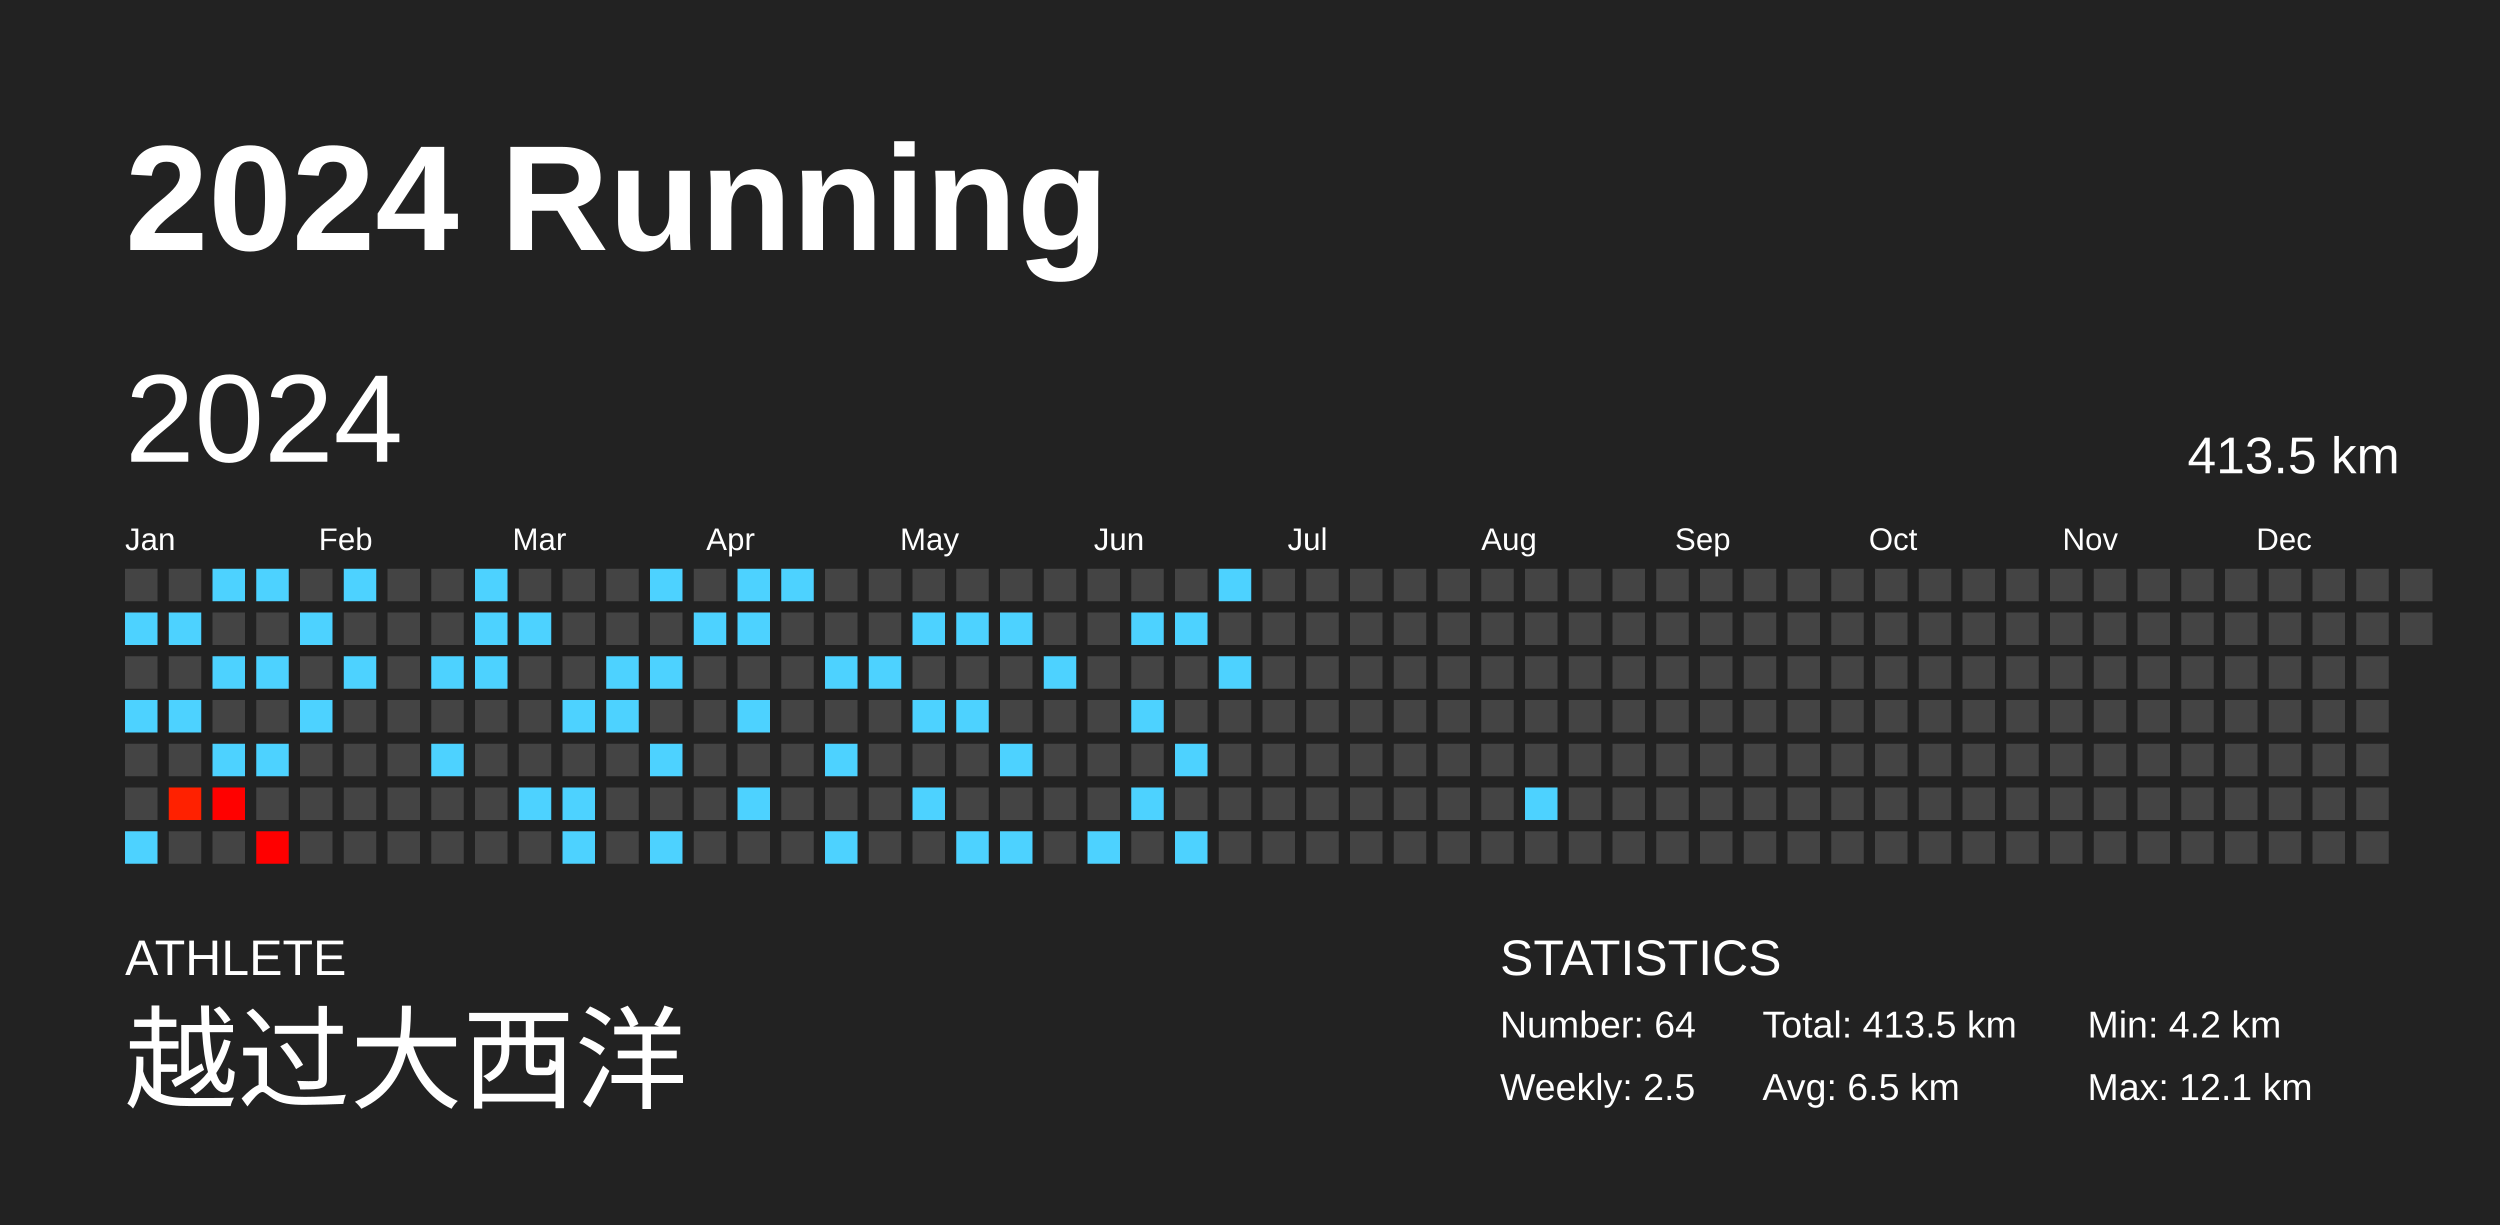
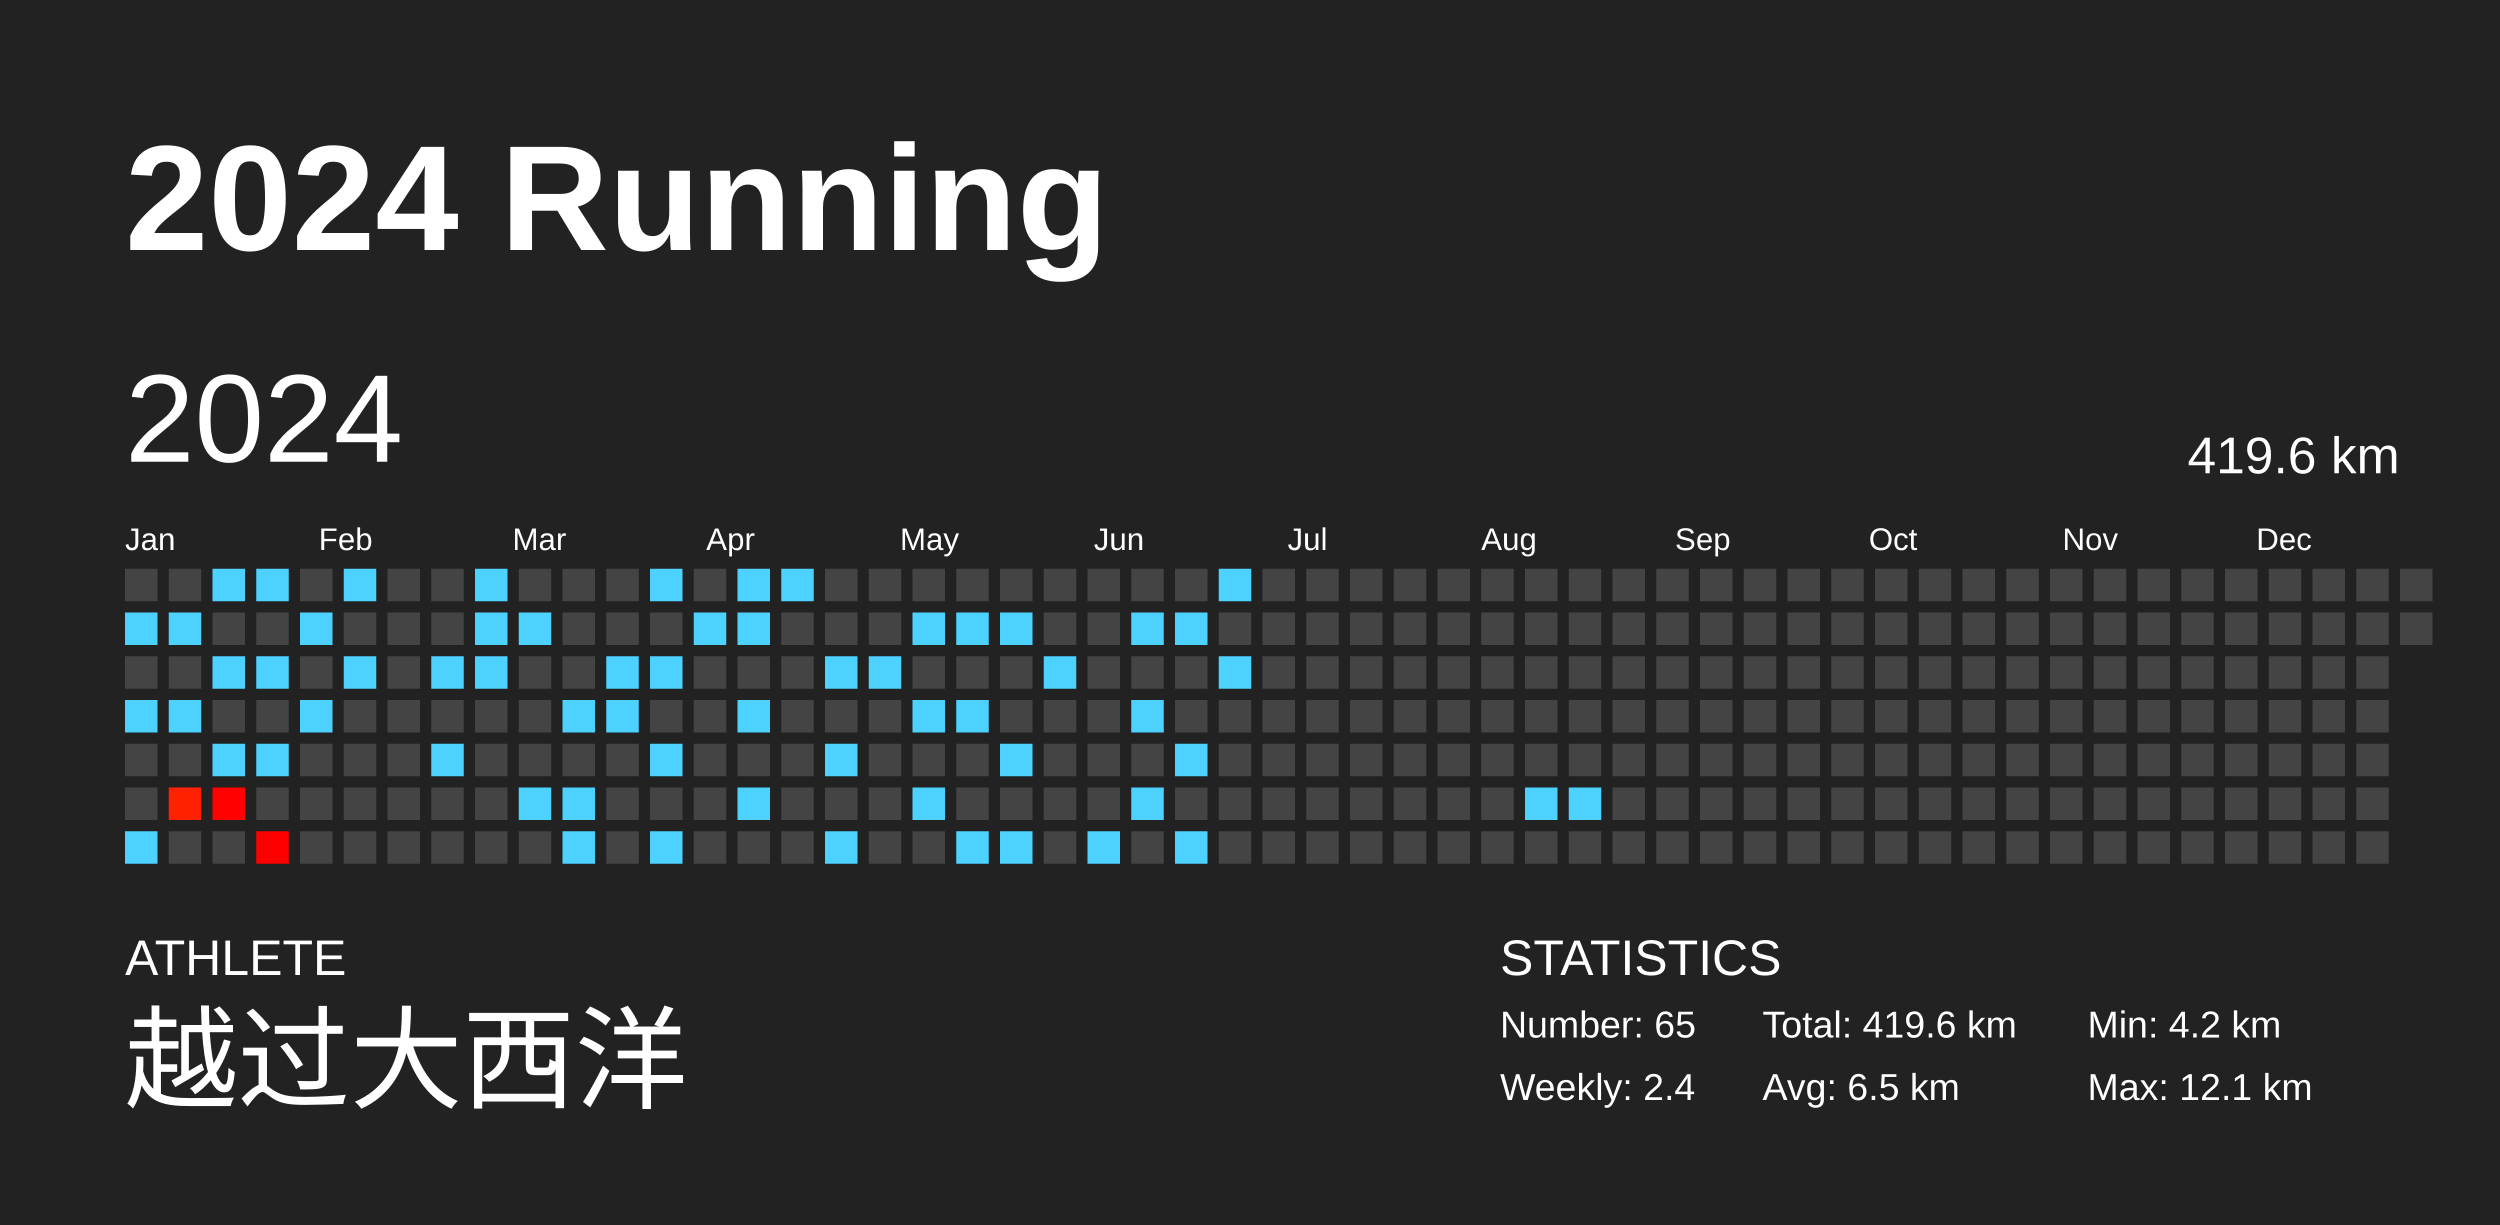
<svg xmlns="http://www.w3.org/2000/svg" baseProfile="full" height="98mm" version="1.1" viewBox="0,0,200,98" width="200mm">
  <defs />
  <rect fill="#222222" height="98" width="200" x="0" y="0" />
  <text fill="#FFFFFF" style="font-size:12px; font-family:Arial; font-weight:bold;" x="10" y="20">2024 Running</text>
  <text fill="#FFFFFF" style="font-size:4px; font-family:Arial" x="10" y="78">ATHLETE</text>
  <text fill="#FFFFFF" style="font-size:9px; font-family:Arial" x="10" y="88">越过大西洋</text>
  <text fill="#FFFFFF" style="font-size:4px; font-family:Arial" x="120" y="78">STATISTICS</text>
-   <text fill="#FFFFFF" style="font-size:3px; font-family:Arial" x="120" y="83">Number: 64</text>
-   <text fill="#FFFFFF" style="font-size:3px; font-family:Arial" x="120" y="88">Weekly: 2.5</text>
-   <text fill="#FFFFFF" style="font-size:3px; font-family:Arial" x="141" y="83">Total: 413.5 km</text>
+   <text fill="#FFFFFF" style="font-size:3px; font-family:Arial" x="120" y="83">Number: 65</text>
+   <text fill="#FFFFFF" style="font-size:3px; font-family:Arial" x="120" y="88">Weekly: 2.4</text>
+   <text fill="#FFFFFF" style="font-size:3px; font-family:Arial" x="141" y="83">Total: 419.6 km</text>
  <text fill="#FFFFFF" style="font-size:3px; font-family:Arial" x="141" y="88">Avg: 6.5 km</text>
  <text fill="#FFFFFF" style="font-size:3px; font-family:Arial" x="167" y="83">Min: 4.2 km</text>
  <text fill="#FFFFFF" style="font-size:3px; font-family:Arial" x="167" y="88">Max: 12.1 km</text>
  <text dominant-baseline="hanging" fill="#FFFFFF" style="font-size:10.0px; font-family:Arial;" x="10" y="30">2024</text>
-   <text dominant-baseline="hanging" fill="#FFFFFF" style="font-size:4.125px; font-family:Arial;" x="175" y="35">413.5 km</text>
+   <text dominant-baseline="hanging" fill="#FFFFFF" style="font-size:4.125px; font-family:Arial;" x="175" y="35">419.6 km</text>
  <text fill="#FFFFFF" style="font-size:2.5px; font-family:Arial" x="10.0" y="44">Jan</text>
  <text fill="#FFFFFF" style="font-size:2.5px; font-family:Arial" x="25.5" y="44">Feb</text>
  <text fill="#FFFFFF" style="font-size:2.5px; font-family:Arial" x="41.0" y="44">Mar</text>
  <text fill="#FFFFFF" style="font-size:2.5px; font-family:Arial" x="56.5" y="44">Apr</text>
  <text fill="#FFFFFF" style="font-size:2.5px; font-family:Arial" x="72.0" y="44">May</text>
  <text fill="#FFFFFF" style="font-size:2.5px; font-family:Arial" x="87.5" y="44">Jun</text>
  <text fill="#FFFFFF" style="font-size:2.5px; font-family:Arial" x="103.0" y="44">Jul</text>
  <text fill="#FFFFFF" style="font-size:2.5px; font-family:Arial" x="118.5" y="44">Aug</text>
  <text fill="#FFFFFF" style="font-size:2.5px; font-family:Arial" x="134.0" y="44">Sep</text>
  <text fill="#FFFFFF" style="font-size:2.5px; font-family:Arial" x="149.5" y="44">Oct</text>
  <text fill="#FFFFFF" style="font-size:2.5px; font-family:Arial" x="165.0" y="44">Nov</text>
  <text fill="#FFFFFF" style="font-size:2.5px; font-family:Arial" x="180.5" y="44">Dec</text>
  <rect fill="#444444" height="2.6" width="2.6" x="10.0" y="45.5" />
  <rect fill="#4dd2ff" height="2.6" width="2.6" x="10.0" y="49.0" />
  <rect fill="#444444" height="2.6" width="2.6" x="10.0" y="52.5" />
  <rect fill="#4dd2ff" height="2.6" width="2.6" x="10.0" y="56.0" />
  <rect fill="#444444" height="2.6" width="2.6" x="10.0" y="59.5" />
  <rect fill="#444444" height="2.6" width="2.6" x="10.0" y="63.0" />
  <rect fill="#4dd2ff" height="2.6" width="2.6" x="10.0" y="66.5" />
  <rect fill="#444444" height="2.6" width="2.6" x="13.5" y="45.5" />
  <rect fill="#4dd2ff" height="2.6" width="2.6" x="13.5" y="49.0" />
  <rect fill="#444444" height="2.6" width="2.6" x="13.5" y="52.5" />
  <rect fill="#4dd2ff" height="2.6" width="2.6" x="13.5" y="56.0" />
  <rect fill="#444444" height="2.6" width="2.6" x="13.5" y="59.5" />
  <rect fill="#ff2100" height="2.6" width="2.6" x="13.5" y="63.0" />
  <rect fill="#444444" height="2.6" width="2.6" x="13.5" y="66.5" />
  <rect fill="#4dd2ff" height="2.6" width="2.6" x="17.0" y="45.5" />
  <rect fill="#444444" height="2.6" width="2.6" x="17.0" y="49.0" />
  <rect fill="#4dd2ff" height="2.6" width="2.6" x="17.0" y="52.5" />
  <rect fill="#444444" height="2.6" width="2.6" x="17.0" y="56.0" />
  <rect fill="#4dd2ff" height="2.6" width="2.6" x="17.0" y="59.5" />
  <rect fill="#ff0100" height="2.6" width="2.6" x="17.0" y="63.0" />
  <rect fill="#444444" height="2.6" width="2.6" x="17.0" y="66.5" />
  <rect fill="#4dd2ff" height="2.6" width="2.6" x="20.5" y="45.5" />
  <rect fill="#444444" height="2.6" width="2.6" x="20.5" y="49.0" />
  <rect fill="#4dd2ff" height="2.6" width="2.6" x="20.5" y="52.5" />
  <rect fill="#444444" height="2.6" width="2.6" x="20.5" y="56.0" />
  <rect fill="#4dd2ff" height="2.6" width="2.6" x="20.5" y="59.5" />
  <rect fill="#444444" height="2.6" width="2.6" x="20.5" y="63.0" />
  <rect fill="#ff0000" height="2.6" width="2.6" x="20.5" y="66.5" />
  <rect fill="#444444" height="2.6" width="2.6" x="24.0" y="45.5" />
  <rect fill="#4dd2ff" height="2.6" width="2.6" x="24.0" y="49.0" />
  <rect fill="#444444" height="2.6" width="2.6" x="24.0" y="52.5" />
  <rect fill="#4dd2ff" height="2.6" width="2.6" x="24.0" y="56.0" />
  <rect fill="#444444" height="2.6" width="2.6" x="24.0" y="59.5" />
  <rect fill="#444444" height="2.6" width="2.6" x="24.0" y="63.0" />
  <rect fill="#444444" height="2.6" width="2.6" x="24.0" y="66.5" />
  <rect fill="#4dd2ff" height="2.6" width="2.6" x="27.5" y="45.5" />
  <rect fill="#444444" height="2.6" width="2.6" x="27.5" y="49.0" />
  <rect fill="#4dd2ff" height="2.6" width="2.6" x="27.5" y="52.5" />
  <rect fill="#444444" height="2.6" width="2.6" x="27.5" y="56.0" />
  <rect fill="#444444" height="2.6" width="2.6" x="27.5" y="59.5" />
  <rect fill="#444444" height="2.6" width="2.6" x="27.5" y="63.0" />
  <rect fill="#444444" height="2.6" width="2.6" x="27.5" y="66.5" />
  <rect fill="#444444" height="2.6" width="2.6" x="31.0" y="45.5" />
  <rect fill="#444444" height="2.6" width="2.6" x="31.0" y="49.0" />
  <rect fill="#444444" height="2.6" width="2.6" x="31.0" y="52.5" />
  <rect fill="#444444" height="2.6" width="2.6" x="31.0" y="56.0" />
  <rect fill="#444444" height="2.6" width="2.6" x="31.0" y="59.5" />
  <rect fill="#444444" height="2.6" width="2.6" x="31.0" y="63.0" />
  <rect fill="#444444" height="2.6" width="2.6" x="31.0" y="66.5" />
  <rect fill="#444444" height="2.6" width="2.6" x="34.5" y="45.5" />
  <rect fill="#444444" height="2.6" width="2.6" x="34.5" y="49.0" />
  <rect fill="#4dd2ff" height="2.6" width="2.6" x="34.5" y="52.5" />
  <rect fill="#444444" height="2.6" width="2.6" x="34.5" y="56.0" />
  <rect fill="#4dd2ff" height="2.6" width="2.6" x="34.5" y="59.5" />
  <rect fill="#444444" height="2.6" width="2.6" x="34.5" y="63.0" />
  <rect fill="#444444" height="2.6" width="2.6" x="34.5" y="66.5" />
  <rect fill="#4dd2ff" height="2.6" width="2.6" x="38.0" y="45.5" />
  <rect fill="#4dd2ff" height="2.6" width="2.6" x="38.0" y="49.0" />
  <rect fill="#4dd2ff" height="2.6" width="2.6" x="38.0" y="52.5" />
  <rect fill="#444444" height="2.6" width="2.6" x="38.0" y="56.0" />
  <rect fill="#444444" height="2.6" width="2.6" x="38.0" y="59.5" />
  <rect fill="#444444" height="2.6" width="2.6" x="38.0" y="63.0" />
  <rect fill="#444444" height="2.6" width="2.6" x="38.0" y="66.5" />
  <rect fill="#444444" height="2.6" width="2.6" x="41.5" y="45.5" />
  <rect fill="#4dd2ff" height="2.6" width="2.6" x="41.5" y="49.0" />
  <rect fill="#444444" height="2.6" width="2.6" x="41.5" y="52.5" />
  <rect fill="#444444" height="2.6" width="2.6" x="41.5" y="56.0" />
  <rect fill="#444444" height="2.6" width="2.6" x="41.5" y="59.5" />
  <rect fill="#4dd2ff" height="2.6" width="2.6" x="41.5" y="63.0" />
  <rect fill="#444444" height="2.6" width="2.6" x="41.5" y="66.5" />
  <rect fill="#444444" height="2.6" width="2.6" x="45.0" y="45.5" />
  <rect fill="#444444" height="2.6" width="2.6" x="45.0" y="49.0" />
  <rect fill="#444444" height="2.6" width="2.6" x="45.0" y="52.5" />
  <rect fill="#4dd2ff" height="2.6" width="2.6" x="45.0" y="56.0" />
  <rect fill="#444444" height="2.6" width="2.6" x="45.0" y="59.5" />
  <rect fill="#4dd2ff" height="2.6" width="2.6" x="45.0" y="63.0" />
  <rect fill="#4dd2ff" height="2.6" width="2.6" x="45.0" y="66.5" />
  <rect fill="#444444" height="2.6" width="2.6" x="48.5" y="45.5" />
  <rect fill="#444444" height="2.6" width="2.6" x="48.5" y="49.0" />
  <rect fill="#4dd2ff" height="2.6" width="2.6" x="48.5" y="52.5" />
  <rect fill="#4dd2ff" height="2.6" width="2.6" x="48.5" y="56.0" />
  <rect fill="#444444" height="2.6" width="2.6" x="48.5" y="59.5" />
  <rect fill="#444444" height="2.6" width="2.6" x="48.5" y="63.0" />
  <rect fill="#444444" height="2.6" width="2.6" x="48.5" y="66.5" />
  <rect fill="#4dd2ff" height="2.6" width="2.6" x="52.0" y="45.5" />
  <rect fill="#444444" height="2.6" width="2.6" x="52.0" y="49.0" />
  <rect fill="#4dd2ff" height="2.6" width="2.6" x="52.0" y="52.5" />
  <rect fill="#444444" height="2.6" width="2.6" x="52.0" y="56.0" />
  <rect fill="#4dd2ff" height="2.6" width="2.6" x="52.0" y="59.5" />
  <rect fill="#444444" height="2.6" width="2.6" x="52.0" y="63.0" />
  <rect fill="#4dd2ff" height="2.6" width="2.6" x="52.0" y="66.5" />
  <rect fill="#444444" height="2.6" width="2.6" x="55.5" y="45.5" />
  <rect fill="#4dd2ff" height="2.6" width="2.6" x="55.5" y="49.0" />
  <rect fill="#444444" height="2.6" width="2.6" x="55.5" y="52.5" />
  <rect fill="#444444" height="2.6" width="2.6" x="55.5" y="56.0" />
  <rect fill="#444444" height="2.6" width="2.6" x="55.5" y="59.5" />
  <rect fill="#444444" height="2.6" width="2.6" x="55.5" y="63.0" />
  <rect fill="#444444" height="2.6" width="2.6" x="55.5" y="66.5" />
  <rect fill="#4dd2ff" height="2.6" width="2.6" x="59.0" y="45.5" />
  <rect fill="#4dd2ff" height="2.6" width="2.6" x="59.0" y="49.0" />
  <rect fill="#444444" height="2.6" width="2.6" x="59.0" y="52.5" />
  <rect fill="#4dd2ff" height="2.6" width="2.6" x="59.0" y="56.0" />
  <rect fill="#444444" height="2.6" width="2.6" x="59.0" y="59.5" />
  <rect fill="#4dd2ff" height="2.6" width="2.6" x="59.0" y="63.0" />
  <rect fill="#444444" height="2.6" width="2.6" x="59.0" y="66.5" />
  <rect fill="#4dd2ff" height="2.6" width="2.6" x="62.5" y="45.5" />
  <rect fill="#444444" height="2.6" width="2.6" x="62.5" y="49.0" />
  <rect fill="#444444" height="2.6" width="2.6" x="62.5" y="52.5" />
  <rect fill="#444444" height="2.6" width="2.6" x="62.5" y="56.0" />
  <rect fill="#444444" height="2.6" width="2.6" x="62.5" y="59.5" />
  <rect fill="#444444" height="2.6" width="2.6" x="62.5" y="63.0" />
  <rect fill="#444444" height="2.6" width="2.6" x="62.5" y="66.5" />
  <rect fill="#444444" height="2.6" width="2.6" x="66.0" y="45.5" />
  <rect fill="#444444" height="2.6" width="2.6" x="66.0" y="49.0" />
  <rect fill="#4dd2ff" height="2.6" width="2.6" x="66.0" y="52.5" />
  <rect fill="#444444" height="2.6" width="2.6" x="66.0" y="56.0" />
  <rect fill="#4dd2ff" height="2.6" width="2.6" x="66.0" y="59.5" />
  <rect fill="#444444" height="2.6" width="2.6" x="66.0" y="63.0" />
  <rect fill="#4dd2ff" height="2.6" width="2.6" x="66.0" y="66.5" />
  <rect fill="#444444" height="2.6" width="2.6" x="69.5" y="45.5" />
  <rect fill="#444444" height="2.6" width="2.6" x="69.5" y="49.0" />
  <rect fill="#4dd2ff" height="2.6" width="2.6" x="69.5" y="52.5" />
  <rect fill="#444444" height="2.6" width="2.6" x="69.5" y="56.0" />
  <rect fill="#444444" height="2.6" width="2.6" x="69.5" y="59.5" />
  <rect fill="#444444" height="2.6" width="2.6" x="69.5" y="63.0" />
  <rect fill="#444444" height="2.6" width="2.6" x="69.5" y="66.5" />
  <rect fill="#444444" height="2.6" width="2.6" x="73.0" y="45.5" />
  <rect fill="#4dd2ff" height="2.6" width="2.6" x="73.0" y="49.0" />
  <rect fill="#444444" height="2.6" width="2.6" x="73.0" y="52.5" />
  <rect fill="#4dd2ff" height="2.6" width="2.6" x="73.0" y="56.0" />
  <rect fill="#444444" height="2.6" width="2.6" x="73.0" y="59.5" />
  <rect fill="#4dd2ff" height="2.6" width="2.6" x="73.0" y="63.0" />
  <rect fill="#444444" height="2.6" width="2.6" x="73.0" y="66.5" />
  <rect fill="#444444" height="2.6" width="2.6" x="76.5" y="45.5" />
  <rect fill="#4dd2ff" height="2.6" width="2.6" x="76.5" y="49.0" />
  <rect fill="#444444" height="2.6" width="2.6" x="76.5" y="52.5" />
  <rect fill="#4dd2ff" height="2.6" width="2.6" x="76.5" y="56.0" />
  <rect fill="#444444" height="2.6" width="2.6" x="76.5" y="59.5" />
  <rect fill="#444444" height="2.6" width="2.6" x="76.5" y="63.0" />
  <rect fill="#4dd2ff" height="2.6" width="2.6" x="76.5" y="66.5" />
  <rect fill="#444444" height="2.6" width="2.6" x="80.0" y="45.5" />
  <rect fill="#4dd2ff" height="2.6" width="2.6" x="80.0" y="49.0" />
  <rect fill="#444444" height="2.6" width="2.6" x="80.0" y="52.5" />
  <rect fill="#444444" height="2.6" width="2.6" x="80.0" y="56.0" />
  <rect fill="#4dd2ff" height="2.6" width="2.6" x="80.0" y="59.5" />
  <rect fill="#444444" height="2.6" width="2.6" x="80.0" y="63.0" />
  <rect fill="#4dd2ff" height="2.6" width="2.6" x="80.0" y="66.5" />
  <rect fill="#444444" height="2.6" width="2.6" x="83.5" y="45.5" />
  <rect fill="#444444" height="2.6" width="2.6" x="83.5" y="49.0" />
  <rect fill="#4dd2ff" height="2.6" width="2.6" x="83.5" y="52.5" />
  <rect fill="#444444" height="2.6" width="2.6" x="83.5" y="56.0" />
  <rect fill="#444444" height="2.6" width="2.6" x="83.5" y="59.5" />
  <rect fill="#444444" height="2.6" width="2.6" x="83.5" y="63.0" />
  <rect fill="#444444" height="2.6" width="2.6" x="83.5" y="66.5" />
  <rect fill="#444444" height="2.6" width="2.6" x="87.0" y="45.5" />
  <rect fill="#444444" height="2.6" width="2.6" x="87.0" y="49.0" />
  <rect fill="#444444" height="2.6" width="2.6" x="87.0" y="52.5" />
  <rect fill="#444444" height="2.6" width="2.6" x="87.0" y="56.0" />
  <rect fill="#444444" height="2.6" width="2.6" x="87.0" y="59.5" />
  <rect fill="#444444" height="2.6" width="2.6" x="87.0" y="63.0" />
  <rect fill="#4dd2ff" height="2.6" width="2.6" x="87.0" y="66.5" />
  <rect fill="#444444" height="2.6" width="2.6" x="90.5" y="45.5" />
  <rect fill="#4dd2ff" height="2.6" width="2.6" x="90.5" y="49.0" />
  <rect fill="#444444" height="2.6" width="2.6" x="90.5" y="52.5" />
  <rect fill="#4dd2ff" height="2.6" width="2.6" x="90.5" y="56.0" />
  <rect fill="#444444" height="2.6" width="2.6" x="90.5" y="59.5" />
  <rect fill="#4dd2ff" height="2.6" width="2.6" x="90.5" y="63.0" />
  <rect fill="#444444" height="2.6" width="2.6" x="90.5" y="66.5" />
  <rect fill="#444444" height="2.6" width="2.6" x="94.0" y="45.5" />
  <rect fill="#4dd2ff" height="2.6" width="2.6" x="94.0" y="49.0" />
  <rect fill="#444444" height="2.6" width="2.6" x="94.0" y="52.5" />
  <rect fill="#444444" height="2.6" width="2.6" x="94.0" y="56.0" />
  <rect fill="#4dd2ff" height="2.6" width="2.6" x="94.0" y="59.5" />
  <rect fill="#444444" height="2.6" width="2.6" x="94.0" y="63.0" />
  <rect fill="#4dd2ff" height="2.6" width="2.6" x="94.0" y="66.5" />
  <rect fill="#4dd2ff" height="2.6" width="2.6" x="97.5" y="45.5" />
  <rect fill="#444444" height="2.6" width="2.6" x="97.5" y="49.0" />
  <rect fill="#4dd2ff" height="2.6" width="2.6" x="97.5" y="52.5" />
  <rect fill="#444444" height="2.6" width="2.6" x="97.5" y="56.0" />
  <rect fill="#444444" height="2.6" width="2.6" x="97.5" y="59.5" />
  <rect fill="#444444" height="2.6" width="2.6" x="97.5" y="63.0" />
  <rect fill="#444444" height="2.6" width="2.6" x="97.5" y="66.5" />
  <rect fill="#444444" height="2.6" width="2.6" x="101.0" y="45.5" />
  <rect fill="#444444" height="2.6" width="2.6" x="101.0" y="49.0" />
  <rect fill="#444444" height="2.6" width="2.6" x="101.0" y="52.5" />
  <rect fill="#444444" height="2.6" width="2.6" x="101.0" y="56.0" />
  <rect fill="#444444" height="2.6" width="2.6" x="101.0" y="59.5" />
  <rect fill="#444444" height="2.6" width="2.6" x="101.0" y="63.0" />
  <rect fill="#444444" height="2.6" width="2.6" x="101.0" y="66.5" />
  <rect fill="#444444" height="2.6" width="2.6" x="104.5" y="45.5" />
  <rect fill="#444444" height="2.6" width="2.6" x="104.5" y="49.0" />
  <rect fill="#444444" height="2.6" width="2.6" x="104.5" y="52.5" />
  <rect fill="#444444" height="2.6" width="2.6" x="104.5" y="56.0" />
  <rect fill="#444444" height="2.6" width="2.6" x="104.5" y="59.5" />
  <rect fill="#444444" height="2.6" width="2.6" x="104.5" y="63.0" />
  <rect fill="#444444" height="2.6" width="2.6" x="104.5" y="66.5" />
  <rect fill="#444444" height="2.6" width="2.6" x="108.0" y="45.5" />
  <rect fill="#444444" height="2.6" width="2.6" x="108.0" y="49.0" />
  <rect fill="#444444" height="2.6" width="2.6" x="108.0" y="52.5" />
  <rect fill="#444444" height="2.6" width="2.6" x="108.0" y="56.0" />
  <rect fill="#444444" height="2.6" width="2.6" x="108.0" y="59.5" />
  <rect fill="#444444" height="2.6" width="2.6" x="108.0" y="63.0" />
  <rect fill="#444444" height="2.6" width="2.6" x="108.0" y="66.5" />
  <rect fill="#444444" height="2.6" width="2.6" x="111.5" y="45.5" />
  <rect fill="#444444" height="2.6" width="2.6" x="111.5" y="49.0" />
  <rect fill="#444444" height="2.6" width="2.6" x="111.5" y="52.5" />
  <rect fill="#444444" height="2.6" width="2.6" x="111.5" y="56.0" />
  <rect fill="#444444" height="2.6" width="2.6" x="111.5" y="59.5" />
  <rect fill="#444444" height="2.6" width="2.6" x="111.5" y="63.0" />
  <rect fill="#444444" height="2.6" width="2.6" x="111.5" y="66.5" />
  <rect fill="#444444" height="2.6" width="2.6" x="115.0" y="45.5" />
  <rect fill="#444444" height="2.6" width="2.6" x="115.0" y="49.0" />
  <rect fill="#444444" height="2.6" width="2.6" x="115.0" y="52.5" />
  <rect fill="#444444" height="2.6" width="2.6" x="115.0" y="56.0" />
  <rect fill="#444444" height="2.6" width="2.6" x="115.0" y="59.5" />
  <rect fill="#444444" height="2.6" width="2.6" x="115.0" y="63.0" />
  <rect fill="#444444" height="2.6" width="2.6" x="115.0" y="66.5" />
  <rect fill="#444444" height="2.6" width="2.6" x="118.5" y="45.5" />
  <rect fill="#444444" height="2.6" width="2.6" x="118.5" y="49.0" />
  <rect fill="#444444" height="2.6" width="2.6" x="118.5" y="52.5" />
  <rect fill="#444444" height="2.6" width="2.6" x="118.5" y="56.0" />
  <rect fill="#444444" height="2.6" width="2.6" x="118.5" y="59.5" />
  <rect fill="#444444" height="2.6" width="2.6" x="118.5" y="63.0" />
  <rect fill="#444444" height="2.6" width="2.6" x="118.5" y="66.5" />
  <rect fill="#444444" height="2.6" width="2.6" x="122.0" y="45.5" />
  <rect fill="#444444" height="2.6" width="2.6" x="122.0" y="49.0" />
  <rect fill="#444444" height="2.6" width="2.6" x="122.0" y="52.5" />
  <rect fill="#444444" height="2.6" width="2.6" x="122.0" y="56.0" />
  <rect fill="#444444" height="2.6" width="2.6" x="122.0" y="59.5" />
  <rect fill="#4dd2ff" height="2.6" width="2.6" x="122.0" y="63.0" />
  <rect fill="#444444" height="2.6" width="2.6" x="122.0" y="66.5" />
  <rect fill="#444444" height="2.6" width="2.6" x="125.5" y="45.5" />
  <rect fill="#444444" height="2.6" width="2.6" x="125.5" y="49.0" />
  <rect fill="#444444" height="2.6" width="2.6" x="125.5" y="52.5" />
  <rect fill="#444444" height="2.6" width="2.6" x="125.5" y="56.0" />
  <rect fill="#444444" height="2.6" width="2.6" x="125.5" y="59.5" />
-   <rect fill="#444444" height="2.6" width="2.6" x="125.5" y="63.0" />
+   <rect fill="#4dd2ff" height="2.6" width="2.6" x="125.5" y="63.0" />
  <rect fill="#444444" height="2.6" width="2.6" x="125.5" y="66.5" />
  <rect fill="#444444" height="2.6" width="2.6" x="129.0" y="45.5" />
  <rect fill="#444444" height="2.6" width="2.6" x="129.0" y="49.0" />
  <rect fill="#444444" height="2.6" width="2.6" x="129.0" y="52.5" />
  <rect fill="#444444" height="2.6" width="2.6" x="129.0" y="56.0" />
  <rect fill="#444444" height="2.6" width="2.6" x="129.0" y="59.5" />
  <rect fill="#444444" height="2.6" width="2.6" x="129.0" y="63.0" />
  <rect fill="#444444" height="2.6" width="2.6" x="129.0" y="66.5" />
  <rect fill="#444444" height="2.6" width="2.6" x="132.5" y="45.5" />
  <rect fill="#444444" height="2.6" width="2.6" x="132.5" y="49.0" />
  <rect fill="#444444" height="2.6" width="2.6" x="132.5" y="52.5" />
  <rect fill="#444444" height="2.6" width="2.6" x="132.5" y="56.0" />
  <rect fill="#444444" height="2.6" width="2.6" x="132.5" y="59.5" />
  <rect fill="#444444" height="2.6" width="2.6" x="132.5" y="63.0" />
  <rect fill="#444444" height="2.6" width="2.6" x="132.5" y="66.5" />
  <rect fill="#444444" height="2.6" width="2.6" x="136.0" y="45.5" />
  <rect fill="#444444" height="2.6" width="2.6" x="136.0" y="49.0" />
  <rect fill="#444444" height="2.6" width="2.6" x="136.0" y="52.5" />
  <rect fill="#444444" height="2.6" width="2.6" x="136.0" y="56.0" />
  <rect fill="#444444" height="2.6" width="2.6" x="136.0" y="59.5" />
  <rect fill="#444444" height="2.6" width="2.6" x="136.0" y="63.0" />
  <rect fill="#444444" height="2.6" width="2.6" x="136.0" y="66.5" />
  <rect fill="#444444" height="2.6" width="2.6" x="139.5" y="45.5" />
  <rect fill="#444444" height="2.6" width="2.6" x="139.5" y="49.0" />
  <rect fill="#444444" height="2.6" width="2.6" x="139.5" y="52.5" />
  <rect fill="#444444" height="2.6" width="2.6" x="139.5" y="56.0" />
  <rect fill="#444444" height="2.6" width="2.6" x="139.5" y="59.5" />
  <rect fill="#444444" height="2.6" width="2.6" x="139.5" y="63.0" />
  <rect fill="#444444" height="2.6" width="2.6" x="139.5" y="66.5" />
  <rect fill="#444444" height="2.6" width="2.6" x="143.0" y="45.5" />
  <rect fill="#444444" height="2.6" width="2.6" x="143.0" y="49.0" />
  <rect fill="#444444" height="2.6" width="2.6" x="143.0" y="52.5" />
  <rect fill="#444444" height="2.6" width="2.6" x="143.0" y="56.0" />
  <rect fill="#444444" height="2.6" width="2.6" x="143.0" y="59.5" />
  <rect fill="#444444" height="2.6" width="2.6" x="143.0" y="63.0" />
  <rect fill="#444444" height="2.6" width="2.6" x="143.0" y="66.5" />
  <rect fill="#444444" height="2.6" width="2.6" x="146.5" y="45.5" />
  <rect fill="#444444" height="2.6" width="2.6" x="146.5" y="49.0" />
  <rect fill="#444444" height="2.6" width="2.6" x="146.5" y="52.5" />
  <rect fill="#444444" height="2.6" width="2.6" x="146.5" y="56.0" />
  <rect fill="#444444" height="2.6" width="2.6" x="146.5" y="59.5" />
  <rect fill="#444444" height="2.6" width="2.6" x="146.5" y="63.0" />
  <rect fill="#444444" height="2.6" width="2.6" x="146.5" y="66.5" />
  <rect fill="#444444" height="2.6" width="2.6" x="150.0" y="45.5" />
  <rect fill="#444444" height="2.6" width="2.6" x="150.0" y="49.0" />
  <rect fill="#444444" height="2.6" width="2.6" x="150.0" y="52.5" />
  <rect fill="#444444" height="2.6" width="2.6" x="150.0" y="56.0" />
  <rect fill="#444444" height="2.6" width="2.6" x="150.0" y="59.5" />
  <rect fill="#444444" height="2.6" width="2.6" x="150.0" y="63.0" />
  <rect fill="#444444" height="2.6" width="2.6" x="150.0" y="66.5" />
  <rect fill="#444444" height="2.6" width="2.6" x="153.5" y="45.5" />
  <rect fill="#444444" height="2.6" width="2.6" x="153.5" y="49.0" />
  <rect fill="#444444" height="2.6" width="2.6" x="153.5" y="52.5" />
  <rect fill="#444444" height="2.6" width="2.6" x="153.5" y="56.0" />
  <rect fill="#444444" height="2.6" width="2.6" x="153.5" y="59.5" />
  <rect fill="#444444" height="2.6" width="2.6" x="153.5" y="63.0" />
  <rect fill="#444444" height="2.6" width="2.6" x="153.5" y="66.5" />
  <rect fill="#444444" height="2.6" width="2.6" x="157.0" y="45.5" />
  <rect fill="#444444" height="2.6" width="2.6" x="157.0" y="49.0" />
  <rect fill="#444444" height="2.6" width="2.6" x="157.0" y="52.5" />
  <rect fill="#444444" height="2.6" width="2.6" x="157.0" y="56.0" />
  <rect fill="#444444" height="2.6" width="2.6" x="157.0" y="59.5" />
  <rect fill="#444444" height="2.6" width="2.6" x="157.0" y="63.0" />
  <rect fill="#444444" height="2.6" width="2.6" x="157.0" y="66.5" />
  <rect fill="#444444" height="2.6" width="2.6" x="160.5" y="45.5" />
  <rect fill="#444444" height="2.6" width="2.6" x="160.5" y="49.0" />
  <rect fill="#444444" height="2.6" width="2.6" x="160.5" y="52.5" />
  <rect fill="#444444" height="2.6" width="2.6" x="160.5" y="56.0" />
  <rect fill="#444444" height="2.6" width="2.6" x="160.5" y="59.5" />
  <rect fill="#444444" height="2.6" width="2.6" x="160.5" y="63.0" />
  <rect fill="#444444" height="2.6" width="2.6" x="160.5" y="66.5" />
  <rect fill="#444444" height="2.6" width="2.6" x="164.0" y="45.5" />
  <rect fill="#444444" height="2.6" width="2.6" x="164.0" y="49.0" />
  <rect fill="#444444" height="2.6" width="2.6" x="164.0" y="52.5" />
  <rect fill="#444444" height="2.6" width="2.6" x="164.0" y="56.0" />
  <rect fill="#444444" height="2.6" width="2.6" x="164.0" y="59.5" />
  <rect fill="#444444" height="2.6" width="2.6" x="164.0" y="63.0" />
  <rect fill="#444444" height="2.6" width="2.6" x="164.0" y="66.5" />
  <rect fill="#444444" height="2.6" width="2.6" x="167.5" y="45.5" />
  <rect fill="#444444" height="2.6" width="2.6" x="167.5" y="49.0" />
  <rect fill="#444444" height="2.6" width="2.6" x="167.5" y="52.5" />
  <rect fill="#444444" height="2.6" width="2.6" x="167.5" y="56.0" />
  <rect fill="#444444" height="2.6" width="2.6" x="167.5" y="59.5" />
  <rect fill="#444444" height="2.6" width="2.6" x="167.5" y="63.0" />
  <rect fill="#444444" height="2.6" width="2.6" x="167.5" y="66.5" />
  <rect fill="#444444" height="2.6" width="2.6" x="171.0" y="45.5" />
  <rect fill="#444444" height="2.6" width="2.6" x="171.0" y="49.0" />
  <rect fill="#444444" height="2.6" width="2.6" x="171.0" y="52.5" />
  <rect fill="#444444" height="2.6" width="2.6" x="171.0" y="56.0" />
  <rect fill="#444444" height="2.6" width="2.6" x="171.0" y="59.5" />
  <rect fill="#444444" height="2.6" width="2.6" x="171.0" y="63.0" />
  <rect fill="#444444" height="2.6" width="2.6" x="171.0" y="66.5" />
  <rect fill="#444444" height="2.6" width="2.6" x="174.5" y="45.5" />
  <rect fill="#444444" height="2.6" width="2.6" x="174.5" y="49.0" />
  <rect fill="#444444" height="2.6" width="2.6" x="174.5" y="52.5" />
  <rect fill="#444444" height="2.6" width="2.6" x="174.5" y="56.0" />
  <rect fill="#444444" height="2.6" width="2.6" x="174.5" y="59.5" />
  <rect fill="#444444" height="2.6" width="2.6" x="174.5" y="63.0" />
  <rect fill="#444444" height="2.6" width="2.6" x="174.5" y="66.5" />
  <rect fill="#444444" height="2.6" width="2.6" x="178.0" y="45.5" />
  <rect fill="#444444" height="2.6" width="2.6" x="178.0" y="49.0" />
  <rect fill="#444444" height="2.6" width="2.6" x="178.0" y="52.5" />
  <rect fill="#444444" height="2.6" width="2.6" x="178.0" y="56.0" />
  <rect fill="#444444" height="2.6" width="2.6" x="178.0" y="59.5" />
  <rect fill="#444444" height="2.6" width="2.6" x="178.0" y="63.0" />
  <rect fill="#444444" height="2.6" width="2.6" x="178.0" y="66.5" />
  <rect fill="#444444" height="2.6" width="2.6" x="181.5" y="45.5" />
  <rect fill="#444444" height="2.6" width="2.6" x="181.5" y="49.0" />
  <rect fill="#444444" height="2.6" width="2.6" x="181.5" y="52.5" />
  <rect fill="#444444" height="2.6" width="2.6" x="181.5" y="56.0" />
  <rect fill="#444444" height="2.6" width="2.6" x="181.5" y="59.5" />
  <rect fill="#444444" height="2.6" width="2.6" x="181.5" y="63.0" />
  <rect fill="#444444" height="2.6" width="2.6" x="181.5" y="66.5" />
  <rect fill="#444444" height="2.6" width="2.6" x="185.0" y="45.5" />
  <rect fill="#444444" height="2.6" width="2.6" x="185.0" y="49.0" />
  <rect fill="#444444" height="2.6" width="2.6" x="185.0" y="52.5" />
  <rect fill="#444444" height="2.6" width="2.6" x="185.0" y="56.0" />
  <rect fill="#444444" height="2.6" width="2.6" x="185.0" y="59.5" />
  <rect fill="#444444" height="2.6" width="2.6" x="185.0" y="63.0" />
  <rect fill="#444444" height="2.6" width="2.6" x="185.0" y="66.5" />
  <rect fill="#444444" height="2.6" width="2.6" x="188.5" y="45.5" />
  <rect fill="#444444" height="2.6" width="2.6" x="188.5" y="49.0" />
  <rect fill="#444444" height="2.6" width="2.6" x="188.5" y="52.5" />
  <rect fill="#444444" height="2.6" width="2.6" x="188.5" y="56.0" />
  <rect fill="#444444" height="2.6" width="2.6" x="188.5" y="59.5" />
  <rect fill="#444444" height="2.6" width="2.6" x="188.5" y="63.0" />
  <rect fill="#444444" height="2.6" width="2.6" x="188.5" y="66.5" />
  <rect fill="#444444" height="2.6" width="2.6" x="192.0" y="45.5" />
  <rect fill="#444444" height="2.6" width="2.6" x="192.0" y="49.0" />
</svg>
